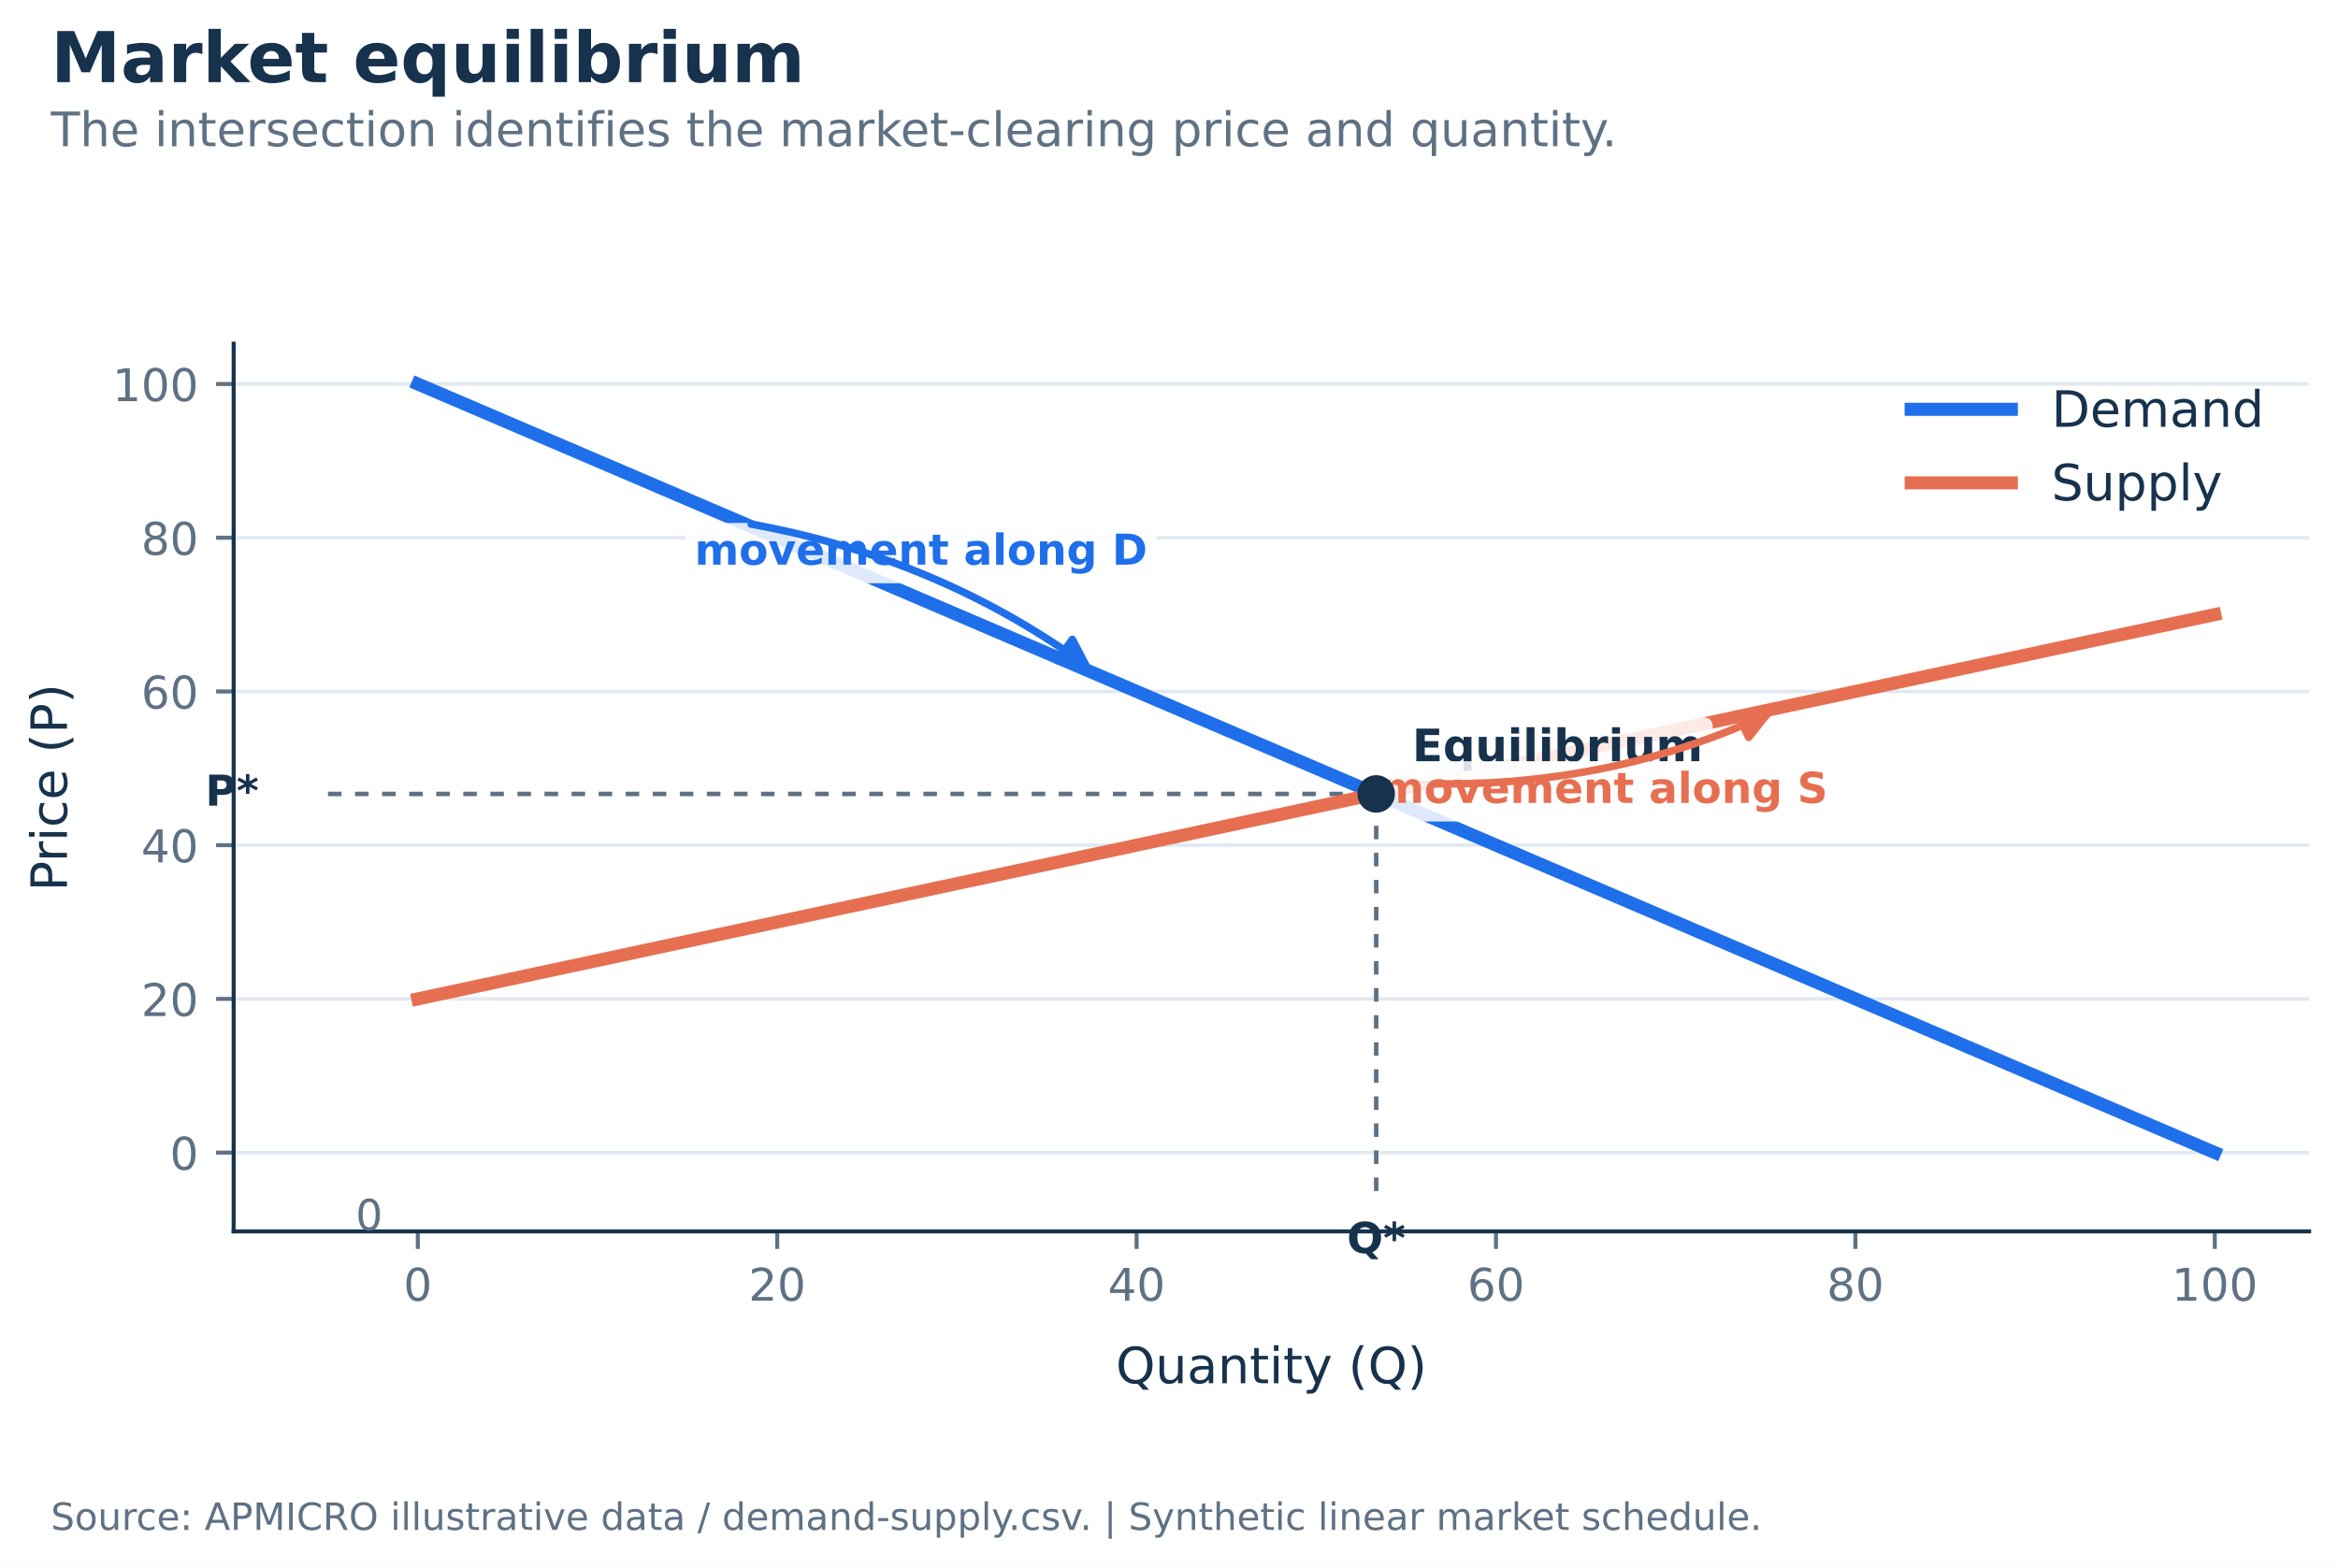
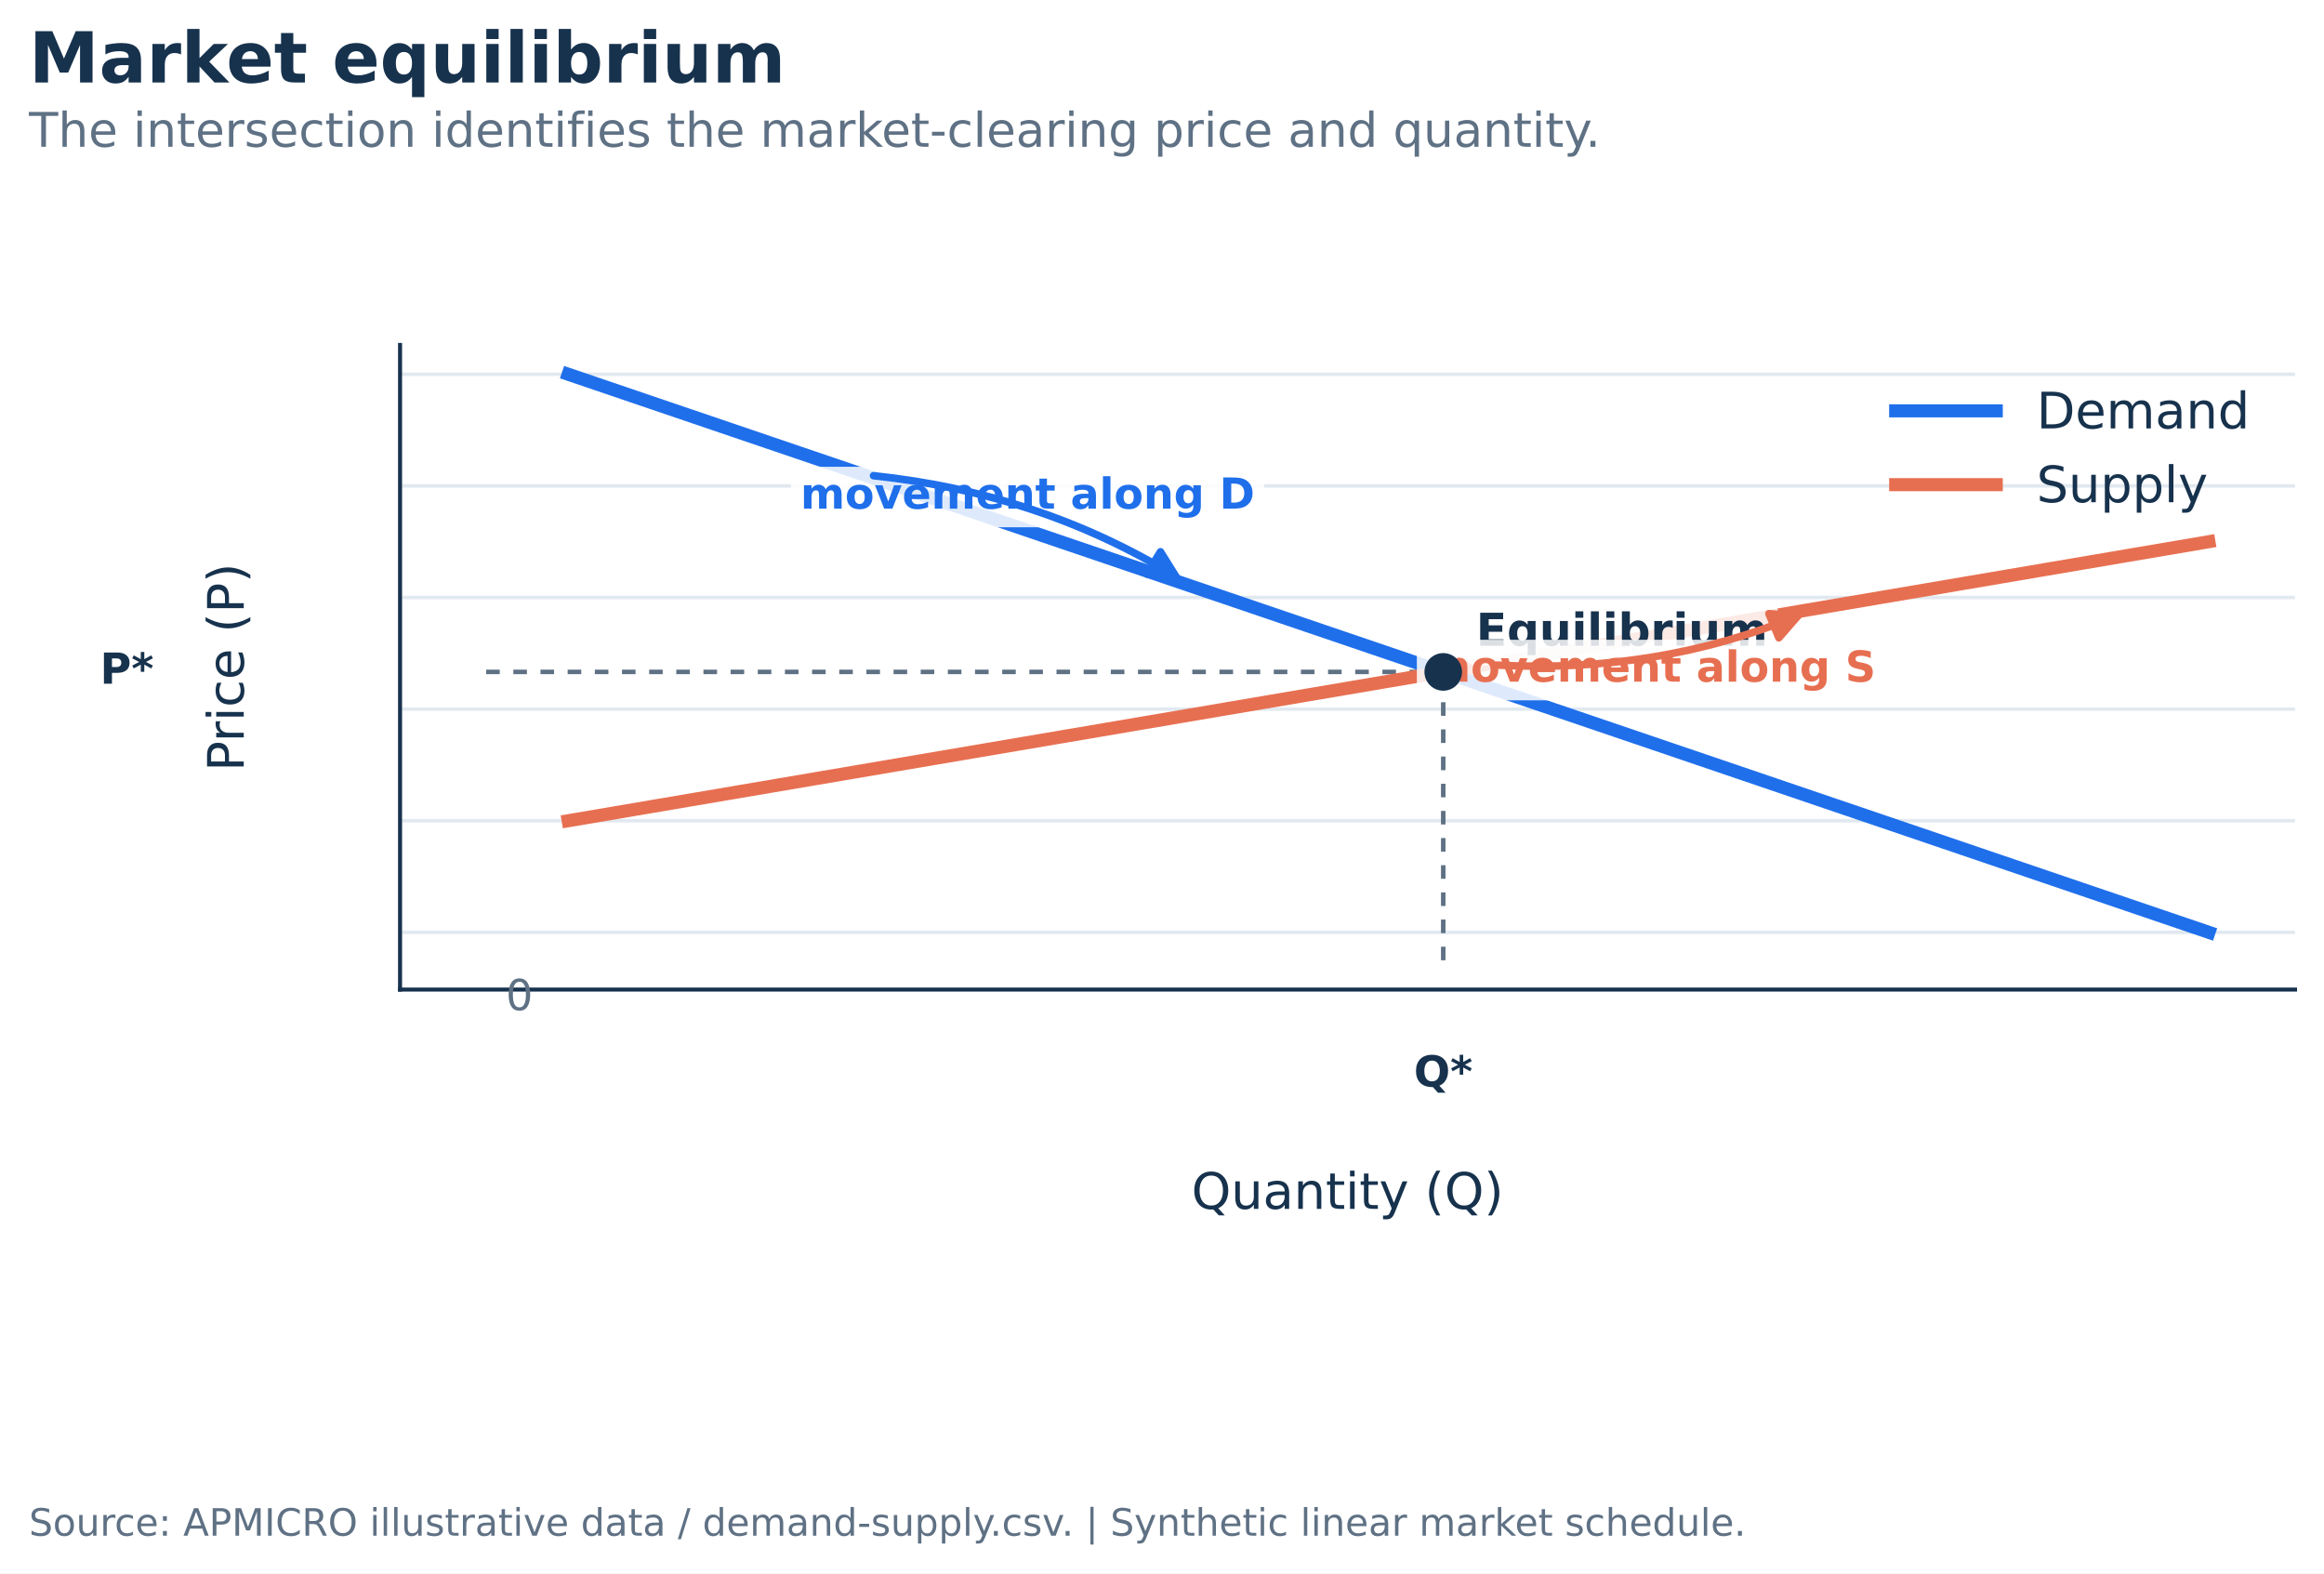
- <svg xmlns="http://www.w3.org/2000/svg" xmlns:xlink="http://www.w3.org/1999/xlink" width="466.48pt" height="312.84pt" viewBox="0 0 466.48 312.84" version="1.1">
+ <svg xmlns="http://www.w3.org/2000/svg" xmlns:xlink="http://www.w3.org/1999/xlink" width="462.096pt" height="312.84pt" viewBox="0 0 462.096 312.84" version="1.1">
  <defs>
    <style type="text/css">*{stroke-linejoin: round; stroke-linecap: butt}</style>
  </defs>
  <g id="figure_1">
    <g id="patch_1">
-       <path d="M 0 312.84  L 466.48 312.84  L 466.48 0  L 0 0  z " style="fill: #ffffff" />
+       <path d="M 0 312.84 L 462.096 312.84 L 462.096 0 L 0 0 z " style="fill: #ffffff" />
    </g>
    <g id="axes_1">
      <g id="patch_2">
-         <path d="M 46.617 245.74  L 460.72 245.74  L 460.72 68.58  L 46.617 68.58  z " style="fill: #ffffff" />
+         <path d="M 79.544 196.74 L 456.336 196.74 L 456.336 68.58 L 79.544 68.58 z " style="fill: #ffffff" />
      </g>
      <g id="matplotlib.axis_1">
        <g id="xtick_1">
-           <g id="line2d_1">
-             <defs>
-               <path id="m2fe39df3ff" d="M 0 0  L 0 3.5  " style="stroke: #5f7184; stroke-width: 0.8" />
-             </defs>
-             <g>
-               <use xlink:href="#m2fe39df3ff" x="83.366" y="245.74" style="fill: #5f7184; stroke: #5f7184; stroke-width: 0.8" />
-             </g>
-           </g>
-           <g id="text_1">
-             <text style="font-size: 9px; font-family: 'DejaVu Sans'; text-anchor: middle; fill: #5f7184" x="83.366" y="259.579" transform="rotate(-0 83.36628 259.5786)">0</text>
-           </g>
+           <g id="line2d_1" />
        </g>
        <g id="xtick_2">
-           <g id="line2d_2">
-             <g>
-               <use xlink:href="#m2fe39df3ff" x="155.072" y="245.74" style="fill: #5f7184; stroke: #5f7184; stroke-width: 0.8" />
-             </g>
-           </g>
-           <g id="text_2">
-             <text style="font-size: 9px; font-family: 'DejaVu Sans'; text-anchor: middle; fill: #5f7184" x="155.072" y="259.579" transform="rotate(-0 155.0724 259.5786)">20</text>
-           </g>
+           <g id="line2d_2" />
        </g>
        <g id="xtick_3">
-           <g id="line2d_3">
-             <g>
-               <use xlink:href="#m2fe39df3ff" x="226.779" y="245.74" style="fill: #5f7184; stroke: #5f7184; stroke-width: 0.8" />
-             </g>
-           </g>
-           <g id="text_3">
-             <text style="font-size: 9px; font-family: 'DejaVu Sans'; text-anchor: middle; fill: #5f7184" x="226.779" y="259.579" transform="rotate(-0 226.7786 259.5786)">40</text>
-           </g>
+           <g id="line2d_3" />
        </g>
        <g id="xtick_4">
-           <g id="line2d_4">
-             <g>
-               <use xlink:href="#m2fe39df3ff" x="298.485" y="245.74" style="fill: #5f7184; stroke: #5f7184; stroke-width: 0.8" />
-             </g>
-           </g>
-           <g id="text_4">
-             <text style="font-size: 9px; font-family: 'DejaVu Sans'; text-anchor: middle; fill: #5f7184" x="298.485" y="259.579" transform="rotate(-0 298.4847 259.5786)">60</text>
-           </g>
+           <g id="line2d_4" />
        </g>
        <g id="xtick_5">
-           <g id="line2d_5">
-             <g>
-               <use xlink:href="#m2fe39df3ff" x="370.191" y="245.74" style="fill: #5f7184; stroke: #5f7184; stroke-width: 0.8" />
-             </g>
-           </g>
-           <g id="text_5">
-             <text style="font-size: 9px; font-family: 'DejaVu Sans'; text-anchor: middle; fill: #5f7184" x="370.191" y="259.579" transform="rotate(-0 370.1909 259.5786)">80</text>
-           </g>
+           <g id="line2d_5" />
        </g>
        <g id="xtick_6">
-           <g id="line2d_6">
-             <g>
-               <use xlink:href="#m2fe39df3ff" x="441.897" y="245.74" style="fill: #5f7184; stroke: #5f7184; stroke-width: 0.8" />
-             </g>
-           </g>
-           <g id="text_6">
-             <text style="font-size: 9px; font-family: 'DejaVu Sans'; text-anchor: middle; fill: #5f7184" x="441.897" y="259.579" transform="rotate(-0 441.897 259.5786)">100</text>
-           </g>
+           <g id="line2d_6" />
        </g>
-         <g id="text_7">
-           <text style="font-size: 10px; font-family: 'DejaVu Sans'; text-anchor: middle; fill: #17324d" x="253.668" y="276.049" transform="rotate(-0 253.6684 276.0487)">Quantity (Q)</text>
+         <g id="text_1">
+           <text style="font-size: 10px; font-family: 'DejaVu Sans'; text-anchor: middle; fill: #17324d" x="267.94" y="240.338" transform="rotate(-0 267.9399 240.3384)">Quantity (Q)</text>
        </g>
      </g>
      <g id="matplotlib.axis_2">
        <g id="ytick_1">
          <g id="line2d_7">
-             <path d="M 46.617 230.018  L 460.72 230.018  " clip-path="url(#p09e99c4f54)" style="fill: none; stroke: #d9e3ec; stroke-opacity: 0.8; stroke-width: 0.7; stroke-linecap: square" />
+             <path d="M 79.544 185.366 L 456.336 185.366 " clip-path="url(#pa7ca4eb91a)" style="fill: none; stroke: #d9e3ec; stroke-opacity: 0.8; stroke-width: 0.7; stroke-linecap: square" />
          </g>
-           <g id="line2d_8">
-             <defs>
-               <path id="m14d42a695f" d="M 0 0  L -3.5 0  " style="stroke: #5f7184; stroke-width: 0.8" />
-             </defs>
-             <g>
-               <use xlink:href="#m14d42a695f" x="46.617" y="230.018" style="fill: #5f7184; stroke: #5f7184; stroke-width: 0.8" />
-             </g>
-           </g>
-           <g id="text_8">
-             <text style="font-size: 9px; font-family: 'DejaVu Sans'; text-anchor: end; fill: #5f7184" x="39.617" y="233.437" transform="rotate(-0 39.61688 233.4373)">0</text>
-           </g>
+           <g id="line2d_8" />
        </g>
        <g id="ytick_2">
          <g id="line2d_9">
-             <path d="M 46.617 199.341  L 460.72 199.341  " clip-path="url(#p09e99c4f54)" style="fill: none; stroke: #d9e3ec; stroke-opacity: 0.8; stroke-width: 0.7; stroke-linecap: square" />
+             <path d="M 79.544 163.174 L 456.336 163.174 " clip-path="url(#pa7ca4eb91a)" style="fill: none; stroke: #d9e3ec; stroke-opacity: 0.8; stroke-width: 0.7; stroke-linecap: square" />
          </g>
-           <g id="line2d_10">
-             <g>
-               <use xlink:href="#m14d42a695f" x="46.617" y="199.341" style="fill: #5f7184; stroke: #5f7184; stroke-width: 0.8" />
-             </g>
-           </g>
-           <g id="text_9">
-             <text style="font-size: 9px; font-family: 'DejaVu Sans'; text-anchor: end; fill: #5f7184" x="39.617" y="202.76" transform="rotate(-0 39.61688 202.7602)">20</text>
-           </g>
+           <g id="line2d_10" />
        </g>
        <g id="ytick_3">
          <g id="line2d_11">
-             <path d="M 46.617 168.664  L 460.72 168.664  " clip-path="url(#p09e99c4f54)" style="fill: none; stroke: #d9e3ec; stroke-opacity: 0.8; stroke-width: 0.7; stroke-linecap: square" />
+             <path d="M 79.544 140.982 L 456.336 140.982 " clip-path="url(#pa7ca4eb91a)" style="fill: none; stroke: #d9e3ec; stroke-opacity: 0.8; stroke-width: 0.7; stroke-linecap: square" />
          </g>
-           <g id="line2d_12">
-             <g>
-               <use xlink:href="#m14d42a695f" x="46.617" y="168.664" style="fill: #5f7184; stroke: #5f7184; stroke-width: 0.8" />
-             </g>
-           </g>
-           <g id="text_10">
-             <text style="font-size: 9px; font-family: 'DejaVu Sans'; text-anchor: end; fill: #5f7184" x="39.617" y="172.083" transform="rotate(-0 39.61688 172.0832)">40</text>
-           </g>
+           <g id="line2d_12" />
        </g>
        <g id="ytick_4">
          <g id="line2d_13">
-             <path d="M 46.617 137.987  L 460.72 137.987  " clip-path="url(#p09e99c4f54)" style="fill: none; stroke: #d9e3ec; stroke-opacity: 0.8; stroke-width: 0.7; stroke-linecap: square" />
+             <path d="M 79.544 118.79 L 456.336 118.79 " clip-path="url(#pa7ca4eb91a)" style="fill: none; stroke: #d9e3ec; stroke-opacity: 0.8; stroke-width: 0.7; stroke-linecap: square" />
          </g>
-           <g id="line2d_14">
-             <g>
-               <use xlink:href="#m14d42a695f" x="46.617" y="137.987" style="fill: #5f7184; stroke: #5f7184; stroke-width: 0.8" />
-             </g>
-           </g>
-           <g id="text_11">
-             <text style="font-size: 9px; font-family: 'DejaVu Sans'; text-anchor: end; fill: #5f7184" x="39.617" y="141.406" transform="rotate(-0 39.61688 141.4061)">60</text>
-           </g>
+           <g id="line2d_14" />
        </g>
        <g id="ytick_5">
          <g id="line2d_15">
-             <path d="M 46.617 107.31  L 460.72 107.31  " clip-path="url(#p09e99c4f54)" style="fill: none; stroke: #d9e3ec; stroke-opacity: 0.8; stroke-width: 0.7; stroke-linecap: square" />
+             <path d="M 79.544 96.598 L 456.336 96.598 " clip-path="url(#pa7ca4eb91a)" style="fill: none; stroke: #d9e3ec; stroke-opacity: 0.8; stroke-width: 0.7; stroke-linecap: square" />
          </g>
-           <g id="line2d_16">
-             <g>
-               <use xlink:href="#m14d42a695f" x="46.617" y="107.31" style="fill: #5f7184; stroke: #5f7184; stroke-width: 0.8" />
-             </g>
-           </g>
-           <g id="text_12">
-             <text style="font-size: 9px; font-family: 'DejaVu Sans'; text-anchor: end; fill: #5f7184" x="39.617" y="110.729" transform="rotate(-0 39.61688 110.7291)">80</text>
-           </g>
+           <g id="line2d_16" />
        </g>
        <g id="ytick_6">
          <g id="line2d_17">
-             <path d="M 46.617 76.633  L 460.72 76.633  " clip-path="url(#p09e99c4f54)" style="fill: none; stroke: #d9e3ec; stroke-opacity: 0.8; stroke-width: 0.7; stroke-linecap: square" />
+             <path d="M 79.544 74.405 L 456.336 74.405 " clip-path="url(#pa7ca4eb91a)" style="fill: none; stroke: #d9e3ec; stroke-opacity: 0.8; stroke-width: 0.7; stroke-linecap: square" />
          </g>
-           <g id="line2d_18">
-             <g>
-               <use xlink:href="#m14d42a695f" x="46.617" y="76.633" style="fill: #5f7184; stroke: #5f7184; stroke-width: 0.8" />
-             </g>
-           </g>
-           <g id="text_13">
-             <text style="font-size: 9px; font-family: 'DejaVu Sans'; text-anchor: end; fill: #5f7184" x="39.617" y="80.052" transform="rotate(-0 39.61688 80.05202)">100</text>
-           </g>
+           <g id="line2d_18" />
        </g>
-         <g id="text_14">
-           <text style="font-size: 10px; font-family: 'DejaVu Sans'; text-anchor: middle; fill: #17324d" x="13.358" y="157.16" transform="rotate(-90 13.35844 157.16)">Price (P)</text>
+         <g id="text_2">
+           <text style="font-size: 10px; font-family: 'DejaVu Sans'; text-anchor: middle; fill: #17324d" x="48.464" y="132.66" transform="rotate(-90 48.46411 132.66)">Price (P)</text>
        </g>
      </g>
      <g id="line2d_19">
-         <path d="M 274.581 237.687  L 274.581 158.438  " clip-path="url(#p09e99c4f54)" style="fill: none; stroke-dasharray: 2.7,2.7; stroke-dashoffset: 0; stroke: #5f7184; stroke-width: 0.9" />
+         <path d="M 286.969 190.915 L 286.969 133.584 " clip-path="url(#pa7ca4eb91a)" style="fill: none; stroke-dasharray: 2.7,2.7; stroke-dashoffset: 0; stroke: #5f7184; stroke-width: 0.9" />
      </g>
      <g id="line2d_20">
-         <path d="M 65.44 158.438  L 274.581 158.438  " clip-path="url(#p09e99c4f54)" style="fill: none; stroke-dasharray: 2.7,2.7; stroke-dashoffset: 0; stroke: #5f7184; stroke-width: 0.9" />
+         <path d="M 96.671 133.584 L 286.969 133.584 " clip-path="url(#pa7ca4eb91a)" style="fill: none; stroke-dasharray: 2.7,2.7; stroke-dashoffset: 0; stroke: #5f7184; stroke-width: 0.9" />
      </g>
      <g id="line2d_21">
-         <path d="M 83.366 76.633  L 101.293 84.302  L 119.219 91.971  L 137.146 99.641  L 155.072 107.31  L 172.999 114.979  L 190.925 122.648  L 208.852 130.318  L 226.779 137.987  L 244.705 145.656  L 262.632 153.325  L 280.558 160.995  L 298.485 168.664  L 316.411 176.333  L 334.338 184.002  L 352.264 191.672  L 370.191 199.341  L 388.117 207.01  L 406.044 214.679  L 423.97 222.349  L 441.897 230.018  " clip-path="url(#p09e99c4f54)" style="fill: none; stroke: #1f6feb; stroke-width: 2.6; stroke-linecap: square" />
+         <path d="M 112.982 74.405 L 129.293 79.954 L 145.605 85.502 L 161.916 91.05 L 178.227 96.598 L 194.539 102.146 L 210.85 107.694 L 227.162 113.242 L 243.473 118.79 L 259.784 124.338 L 276.096 129.886 L 292.407 135.434 L 308.718 140.982 L 325.03 146.53 L 341.341 152.078 L 357.652 157.626 L 373.964 163.174 L 390.275 168.722 L 406.586 174.27 L 422.898 179.818 L 439.209 185.366 " clip-path="url(#pa7ca4eb91a)" style="fill: none; stroke: #1f6feb; stroke-width: 2.6; stroke-linecap: square" />
      </g>
      <g id="line2d_22">
-         <path d="M 83.366 199.341  L 101.293 195.506  L 119.219 191.672  L 137.146 187.837  L 155.072 184.002  L 172.999 180.168  L 190.925 176.333  L 208.852 172.499  L 226.779 168.664  L 244.705 164.829  L 262.632 160.995  L 280.558 157.16  L 298.485 153.325  L 316.411 149.491  L 334.338 145.656  L 352.264 141.821  L 370.191 137.987  L 388.117 134.152  L 406.044 130.318  L 423.97 126.483  L 441.897 122.648  " clip-path="url(#p09e99c4f54)" style="fill: none; stroke: #e76f51; stroke-width: 2.6; stroke-linecap: square" />
+         <path d="M 112.982 163.174 L 129.293 160.4 L 145.605 157.626 L 161.916 154.852 L 178.227 152.078 L 194.539 149.304 L 210.85 146.53 L 227.162 143.756 L 243.473 140.982 L 259.784 138.208 L 276.096 135.434 L 292.407 132.66 L 308.718 129.886 L 325.03 127.112 L 341.341 124.338 L 357.652 121.564 L 373.964 118.79 L 390.275 116.016 L 406.586 113.242 L 422.898 110.468 L 439.209 107.694 " clip-path="url(#pa7ca4eb91a)" style="fill: none; stroke: #e76f51; stroke-width: 2.6; stroke-linecap: square" />
      </g>
      <g id="patch_3">
-         <path d="M 46.617 245.74  L 46.617 68.58  " style="fill: none; stroke: #17324d; stroke-width: 0.8; stroke-linejoin: miter; stroke-linecap: square" />
+         <path d="M 79.544 196.74 L 79.544 68.58 " style="fill: none; stroke: #17324d; stroke-width: 0.8; stroke-linejoin: miter; stroke-linecap: square" />
      </g>
      <g id="patch_4">
-         <path d="M 46.617 245.74  L 460.72 245.74  " style="fill: none; stroke: #17324d; stroke-width: 0.8; stroke-linejoin: miter; stroke-linecap: square" />
+         <path d="M 79.544 196.74 L 456.336 196.74 " style="fill: none; stroke: #17324d; stroke-width: 0.8; stroke-linejoin: miter; stroke-linecap: square" />
      </g>
-       <g id="text_15">
-         <text style="font-weight: 700; font-size: 8.5px; font-family: 'DejaVu Sans'; text-anchor: middle; fill: #17324d" x="274.581" y="250.051" transform="rotate(-0 274.5815 250.0513)">Q*</text>
+       <g id="text_3">
+         <text style="font-weight: 700; font-size: 8.5px; font-family: 'DejaVu Sans'; text-anchor: middle; fill: #17324d" x="286.969" y="216.015" transform="rotate(-0 286.9687 216.0147)">Q*</text>
      </g>
-       <g id="text_16">
-         <text style="font-weight: 700; font-size: 8.5px; font-family: 'DejaVu Sans'; text-anchor: end; fill: #17324d" x="51.636" y="160.783" transform="rotate(-0 51.63631 160.7832)">P*</text>
+       <g id="text_4">
+         <text style="font-weight: 700; font-size: 8.5px; font-family: 'DejaVu Sans'; text-anchor: end; fill: #17324d" x="30.561" y="135.93" transform="rotate(-0 30.56081 135.9298)">P*</text>
      </g>
-       <g id="text_17">
+       <g id="text_5">
        <g id="patch_5">
-           <path d="M 281.752 155.816  L 339.756 155.816  Q 341.736 155.816 341.736 153.836  L 341.736 145.126  Q 341.736 143.146 339.756 143.146  L 281.752 143.146  Q 279.772 143.146 279.772 145.126  L 279.772 153.836  Q 279.772 155.816 281.752 155.816  z " style="fill: #ffffff; opacity: 0.85" />
+           <path d="M 293.493 132.235 L 351.497 132.235 Q 353.477 132.235 353.477 130.255 L 353.477 121.545 Q 353.477 119.565 351.497 119.565 L 293.493 119.565 Q 291.513 119.565 291.513 121.545 L 291.513 130.255 Q 291.513 132.235 293.493 132.235 z " style="fill: #ffffff; opacity: 0.85" />
        </g>
-         <text style="font-weight: 700; font-size: 9px; font-family: 'DejaVu Sans'; text-anchor: start; fill: #17324d" x="281.752" y="151.964" transform="rotate(-0 281.7521 151.9644)">Equilibrium</text>
+         <text style="font-weight: 700; font-size: 9px; font-family: 'DejaVu Sans'; text-anchor: start; fill: #17324d" x="293.493" y="128.384" transform="rotate(-0 293.4933 128.3838)">Equilibrium</text>
      </g>
-       <g id="text_18">
+       <g id="text_6">
        <g id="patch_6">
-           <path d="M 138.585 116.394  L 228.924 116.394  Q 230.794 116.394 230.794 114.524  L 230.794 106.231  Q 230.794 104.361 228.924 104.361  L 138.585 104.361  Q 136.715 104.361 136.715 106.231  L 136.715 114.524  Q 136.715 116.394 138.585 116.394  z " style="fill: #ffffff; opacity: 0.85" />
+           <path d="M 159.156 104.833 L 249.495 104.833 Q 251.365 104.833 251.365 102.963 L 251.365 94.67 Q 251.365 92.8 249.495 92.8 L 159.156 92.8 Q 157.286 92.8 157.286 94.67 L 157.286 102.963 Q 157.286 104.833 159.156 104.833 z " style="fill: #ffffff; opacity: 0.85" />
        </g>
-         <text style="font-weight: 700; font-size: 8.5px; font-family: 'DejaVu Sans'; text-anchor: middle; fill: #1f6feb" x="183.755" y="112.69" transform="rotate(-0 183.7549 112.6898)">movement along D</text>
+         <text style="font-weight: 700; font-size: 8.5px; font-family: 'DejaVu Sans'; text-anchor: middle; fill: #1f6feb" x="204.326" y="101.129" transform="rotate(-0 204.3256 101.1291)">movement along D</text>
      </g>
-       <g id="text_19">
+       <g id="text_7">
        <g id="patch_7">
-           <path d="M 275.295 163.943  L 364.699 163.943  Q 366.569 163.943 366.569 162.073  L 366.569 153.781  Q 366.569 151.911 364.699 151.911  L 275.295 151.911  Q 273.425 151.911 273.425 153.781  L 273.425 162.073  Q 273.425 163.943 275.295 163.943  z " style="fill: #ffffff; opacity: 0.85" />
+           <path d="M 283.59 139.231 L 372.994 139.231 Q 374.864 139.231 374.864 137.361 L 374.864 129.068 Q 374.864 127.198 372.994 127.198 L 283.59 127.198 Q 281.72 127.198 281.72 129.068 L 281.72 137.361 Q 281.72 139.231 283.59 139.231 z " style="fill: #ffffff; opacity: 0.85" />
        </g>
-         <text style="font-weight: 700; font-size: 8.5px; font-family: 'DejaVu Sans'; text-anchor: middle; fill: #e76f51" x="319.997" y="160.239" transform="rotate(-0 319.9966 160.2392)">movement along S</text>
+         <text style="font-weight: 700; font-size: 8.5px; font-family: 'DejaVu Sans'; text-anchor: middle; fill: #e76f51" x="328.292" y="135.527" transform="rotate(-0 328.2919 135.5271)">movement along S</text>
      </g>
-       <g id="text_20">
-         <text style="font-size: 8.5px; font-family: 'DejaVu Sans'; text-anchor: end; fill: #5f7184" x="76.366" y="245.477" transform="rotate(-0 76.36628 245.4767)">0</text>
+       <g id="text_8">
+         <text style="font-size: 8.5px; font-family: 'DejaVu Sans'; text-anchor: end; fill: #5f7184" x="105.982" y="200.825" transform="rotate(-0 105.9821 200.8252)">0</text>
      </g>
      <g id="PathCollection_1">
        <defs>
-           <path id="m92ebfb694e" d="M 0 3.24  C 0.859 3.24 1.684 2.899 2.291 2.291  C 2.899 1.684 3.24 0.859 3.24 0  C 3.24 -0.859 2.899 -1.684 2.291 -2.291  C 1.684 -2.899 0.859 -3.24 0 -3.24  C -0.859 -3.24 -1.684 -2.899 -2.291 -2.291  C -2.899 -1.684 -3.24 -0.859 -3.24 0  C -3.24 0.859 -2.899 1.684 -2.291 2.291  C -1.684 2.899 -0.859 3.24 0 3.24  z " style="stroke: #17324d" />
+           <path id="m37f1e5b082" d="M 0 3.24 C 0.859 3.24 1.684 2.899 2.291 2.291 C 2.899 1.684 3.24 0.859 3.24 0 C 3.24 -0.859 2.899 -1.684 2.291 -2.291 C 1.684 -2.899 0.859 -3.24 0 -3.24 C -0.859 -3.24 -1.684 -2.899 -2.291 -2.291 C -2.899 -1.684 -3.24 -0.859 -3.24 0 C -3.24 0.859 -2.899 1.684 -2.291 2.291 C -1.684 2.899 -0.859 3.24 0 3.24 z " style="stroke: #17324d" />
        </defs>
-         <g clip-path="url(#p09e99c4f54)">
-           <use xlink:href="#m92ebfb694e" x="274.581" y="158.438" style="fill: #17324d; stroke: #17324d" />
+         <g clip-path="url(#pa7ca4eb91a)">
+           <use xlink:href="#m37f1e5b082" x="286.969" y="133.584" style="fill: #17324d; stroke: #17324d" />
        </g>
      </g>
      <g id="legend_1">
        <g id="line2d_23">
-           <path d="M 381.312 81.678  L 391.312 81.678  L 401.312 81.678  " style="fill: none; stroke: #1f6feb; stroke-width: 2.6; stroke-linecap: square" />
+           <path d="M 376.928 81.678 L 386.928 81.678 L 396.928 81.678 " style="fill: none; stroke: #1f6feb; stroke-width: 2.6; stroke-linecap: square" />
        </g>
-         <g id="text_21">
-           <text style="font-size: 10px; font-family: 'DejaVu Sans'; text-anchor: start; fill: #17324d" x="409.312" y="85.178" transform="rotate(-0 409.3121 85.17844)">Demand</text>
+         <g id="text_9">
+           <text style="font-size: 10px; font-family: 'DejaVu Sans'; text-anchor: start; fill: #17324d" x="404.928" y="85.178" transform="rotate(-0 404.9282 85.17844)">Demand</text>
        </g>
        <g id="line2d_24">
-           <path d="M 381.312 96.357  L 391.312 96.357  L 401.312 96.357  " style="fill: none; stroke: #e76f51; stroke-width: 2.6; stroke-linecap: square" />
+           <path d="M 376.928 96.357 L 386.928 96.357 L 396.928 96.357 " style="fill: none; stroke: #e76f51; stroke-width: 2.6; stroke-linecap: square" />
        </g>
-         <g id="text_22">
-           <text style="font-size: 10px; font-family: 'DejaVu Sans'; text-anchor: start; fill: #17324d" x="409.312" y="99.857" transform="rotate(-0 409.3121 99.85656)">Supply</text>
+         <g id="text_10">
+           <text style="font-size: 10px; font-family: 'DejaVu Sans'; text-anchor: start; fill: #17324d" x="404.928" y="99.857" transform="rotate(-0 404.9282 99.85656)">Supply</text>
        </g>
      </g>
      <g id="patch_8">
-         <path d="M 149.871 104.589  Q 187.258 111.395 216.642 132.75  " style="fill: none; stroke: #1f6feb; stroke-width: 1.5; stroke-linecap: round" />
-         <path d="M 213.964 127.59  L 216.642 132.75  L 210.907 131.796  z " style="fill: #1f6feb; stroke: #1f6feb; stroke-width: 1.5; stroke-linecap: round" />
+         <path d="M 173.693 94.576 Q 206.841 98.075 233.82 114.635 " style="fill: none; stroke: #1f6feb; stroke-width: 1.5; stroke-linecap: round" />
+         <path d="M 230.748 109.699 L 233.82 114.635 L 228.028 114.131 z " style="fill: #1f6feb; stroke: #1f6feb; stroke-width: 1.5; stroke-linecap: round" />
      </g>
      <g id="patch_9">
-         <path d="M 286.142 156.431  Q 321.742 156.884 352.519 142.612  " style="fill: none; stroke: #e76f51; stroke-width: 1.5; stroke-linecap: round" />
-         <path d="M 346.708 142.441  L 352.519 142.612  L 348.895 147.159  z " style="fill: #e76f51; stroke: #e76f51; stroke-width: 1.5; stroke-linecap: round" />
+         <path d="M 297.669 132.226 Q 329.549 133.939 357.519 122.422 " style="fill: none; stroke: #e76f51; stroke-width: 1.5; stroke-linecap: round" />
+         <path d="M 351.721 121.997 L 357.519 122.422 L 353.701 126.806 z " style="fill: #e76f51; stroke: #e76f51; stroke-width: 1.5; stroke-linecap: round" />
      </g>
    </g>
-     <g id="text_23">
-       <text style="font-weight: 700; font-size: 14px; font-family: 'DejaVu Sans'; text-anchor: start; fill: #17324d" x="10.144" y="16.398" transform="rotate(-0 10.14387 16.39781)">Market equilibrium</text>
+     <g id="text_11">
+       <text style="font-weight: 700; font-size: 14px; font-family: 'DejaVu Sans'; text-anchor: start; fill: #17324d" x="5.76" y="16.398" transform="rotate(-0 5.76 16.39781)">Market equilibrium</text>
    </g>
-     <g id="text_24">
-       <text style="font-size: 9.5px; font-family: 'DejaVu Sans'; text-anchor: start; fill: #5f7184" x="10.144" y="29.179" transform="rotate(-0 10.14387 29.17852)">The intersection identifies the market-clearing price and quantity.</text>
+     <g id="text_12">
+       <text style="font-size: 9.5px; font-family: 'DejaVu Sans'; text-anchor: start; fill: #5f7184" x="5.76" y="29.179" transform="rotate(-0 5.76 29.17852)">The intersection identifies the market-clearing price and quantity.</text>
    </g>
-     <g id="text_25">
-       <text style="font-size: 7.5px; font-family: 'DejaVu Sans'; text-anchor: start; fill: #5f7184" x="10.144" y="305.312" transform="rotate(-0 10.14387 305.3116)">Source: APMICRO illustrative data / demand-supply.csv.  |  Synthetic linear market schedule.</text>
+     <g id="text_13">
+       <text style="font-size: 7.5px; font-family: 'DejaVu Sans'; text-anchor: start; fill: #5f7184" x="5.76" y="305.312" transform="rotate(-0 5.76 305.3116)">Source: APMICRO illustrative data / demand-supply.csv.  |  Synthetic linear market schedule.</text>
    </g>
  </g>
  <defs>
-     <clipPath id="p09e99c4f54">
-       <rect x="46.617" y="68.58" width="414.103" height="177.16" />
+     <clipPath id="pa7ca4eb91a">
+       <rect x="79.544" y="68.58" width="376.792" height="128.16" />
    </clipPath>
  </defs>
</svg>
